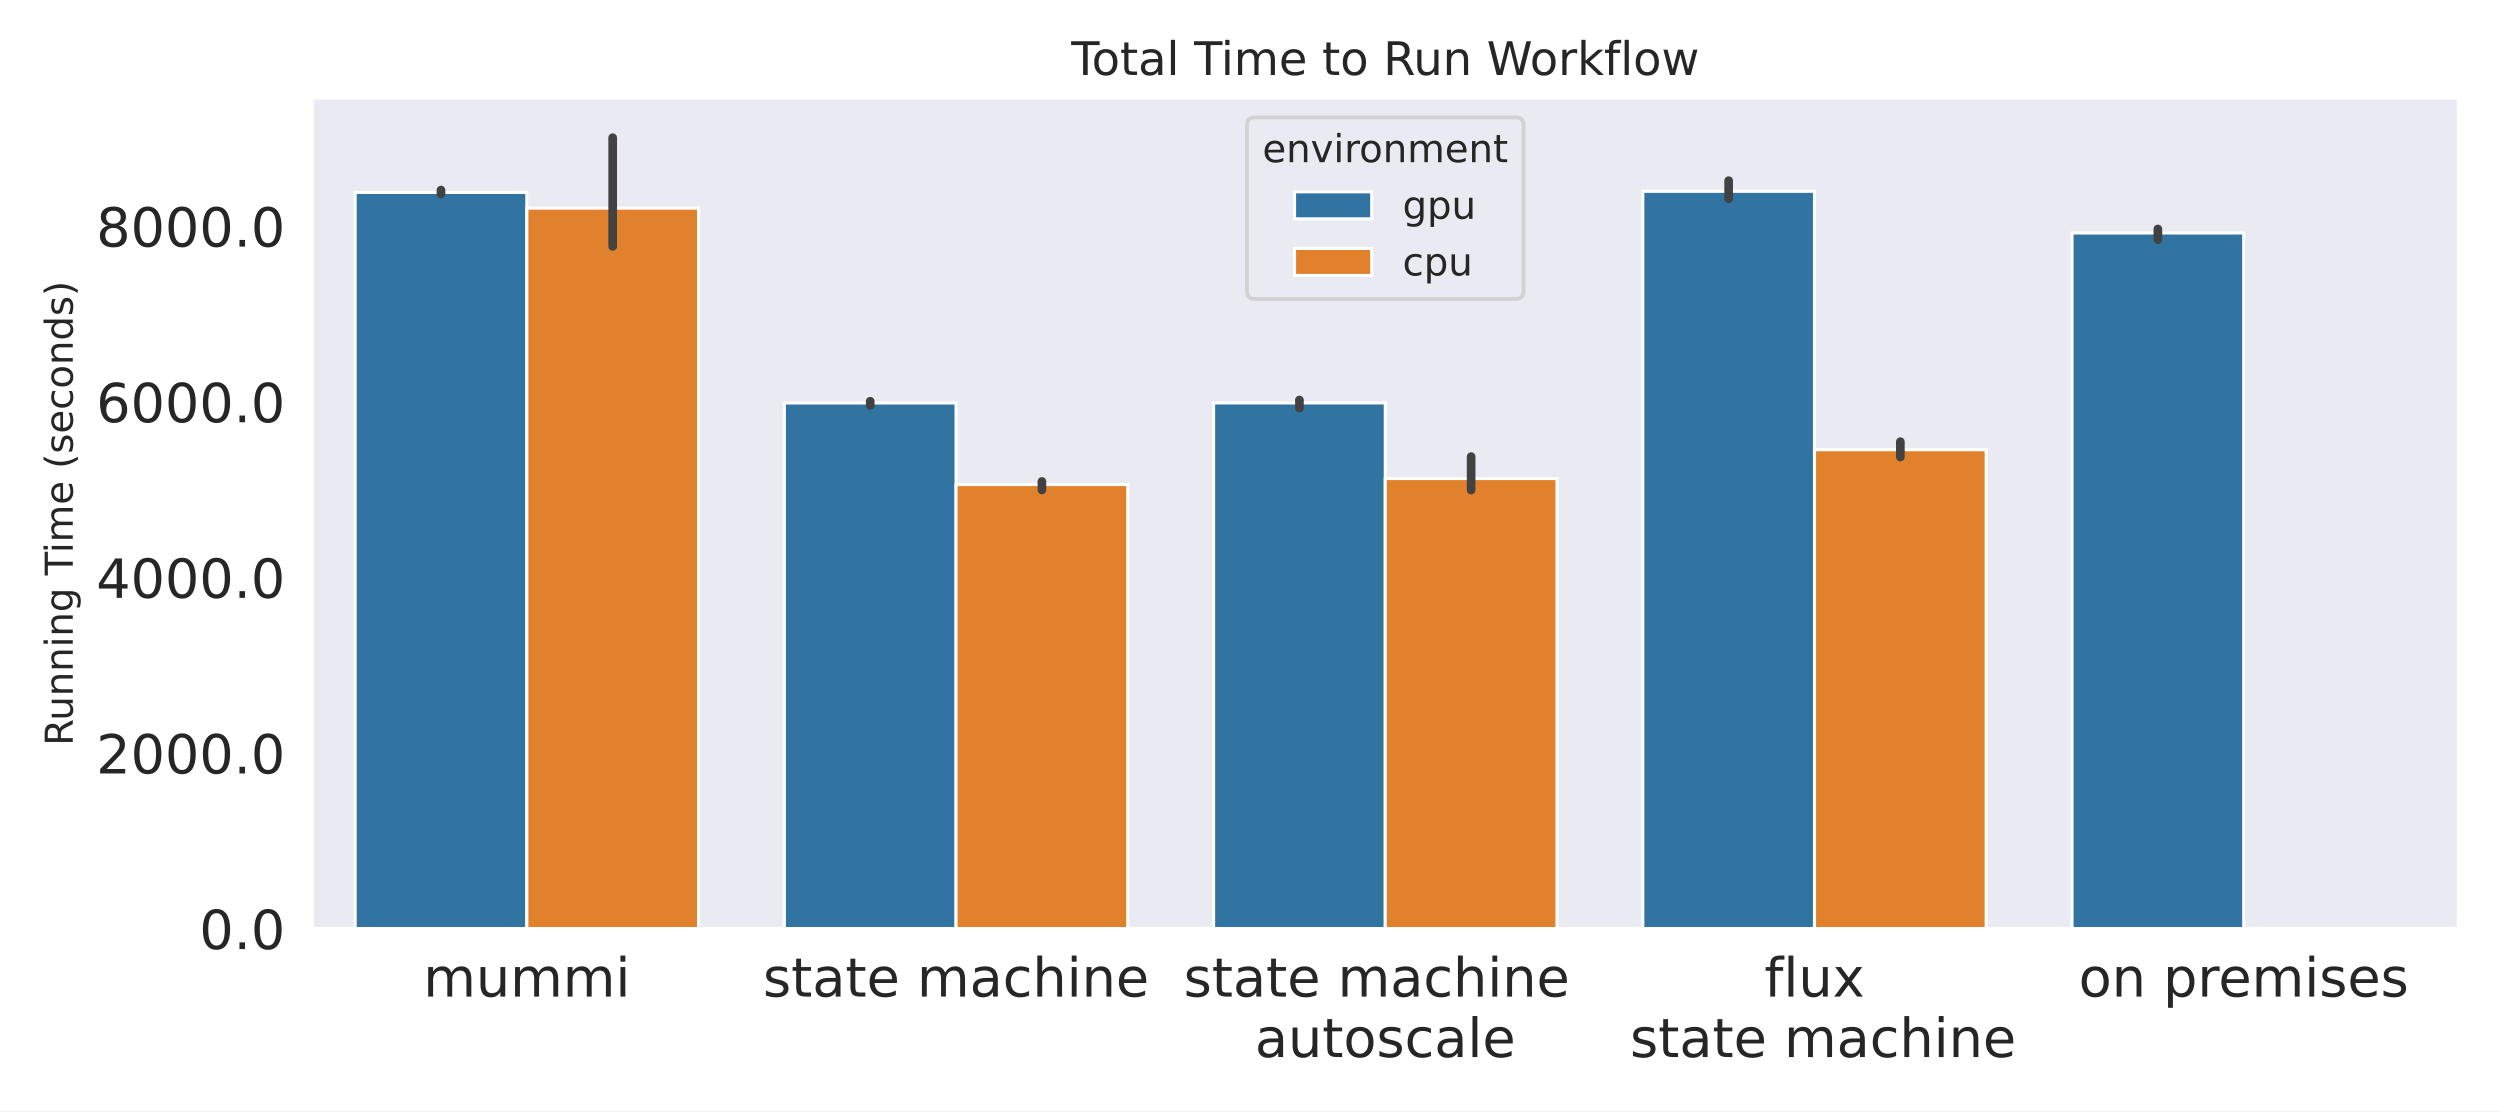
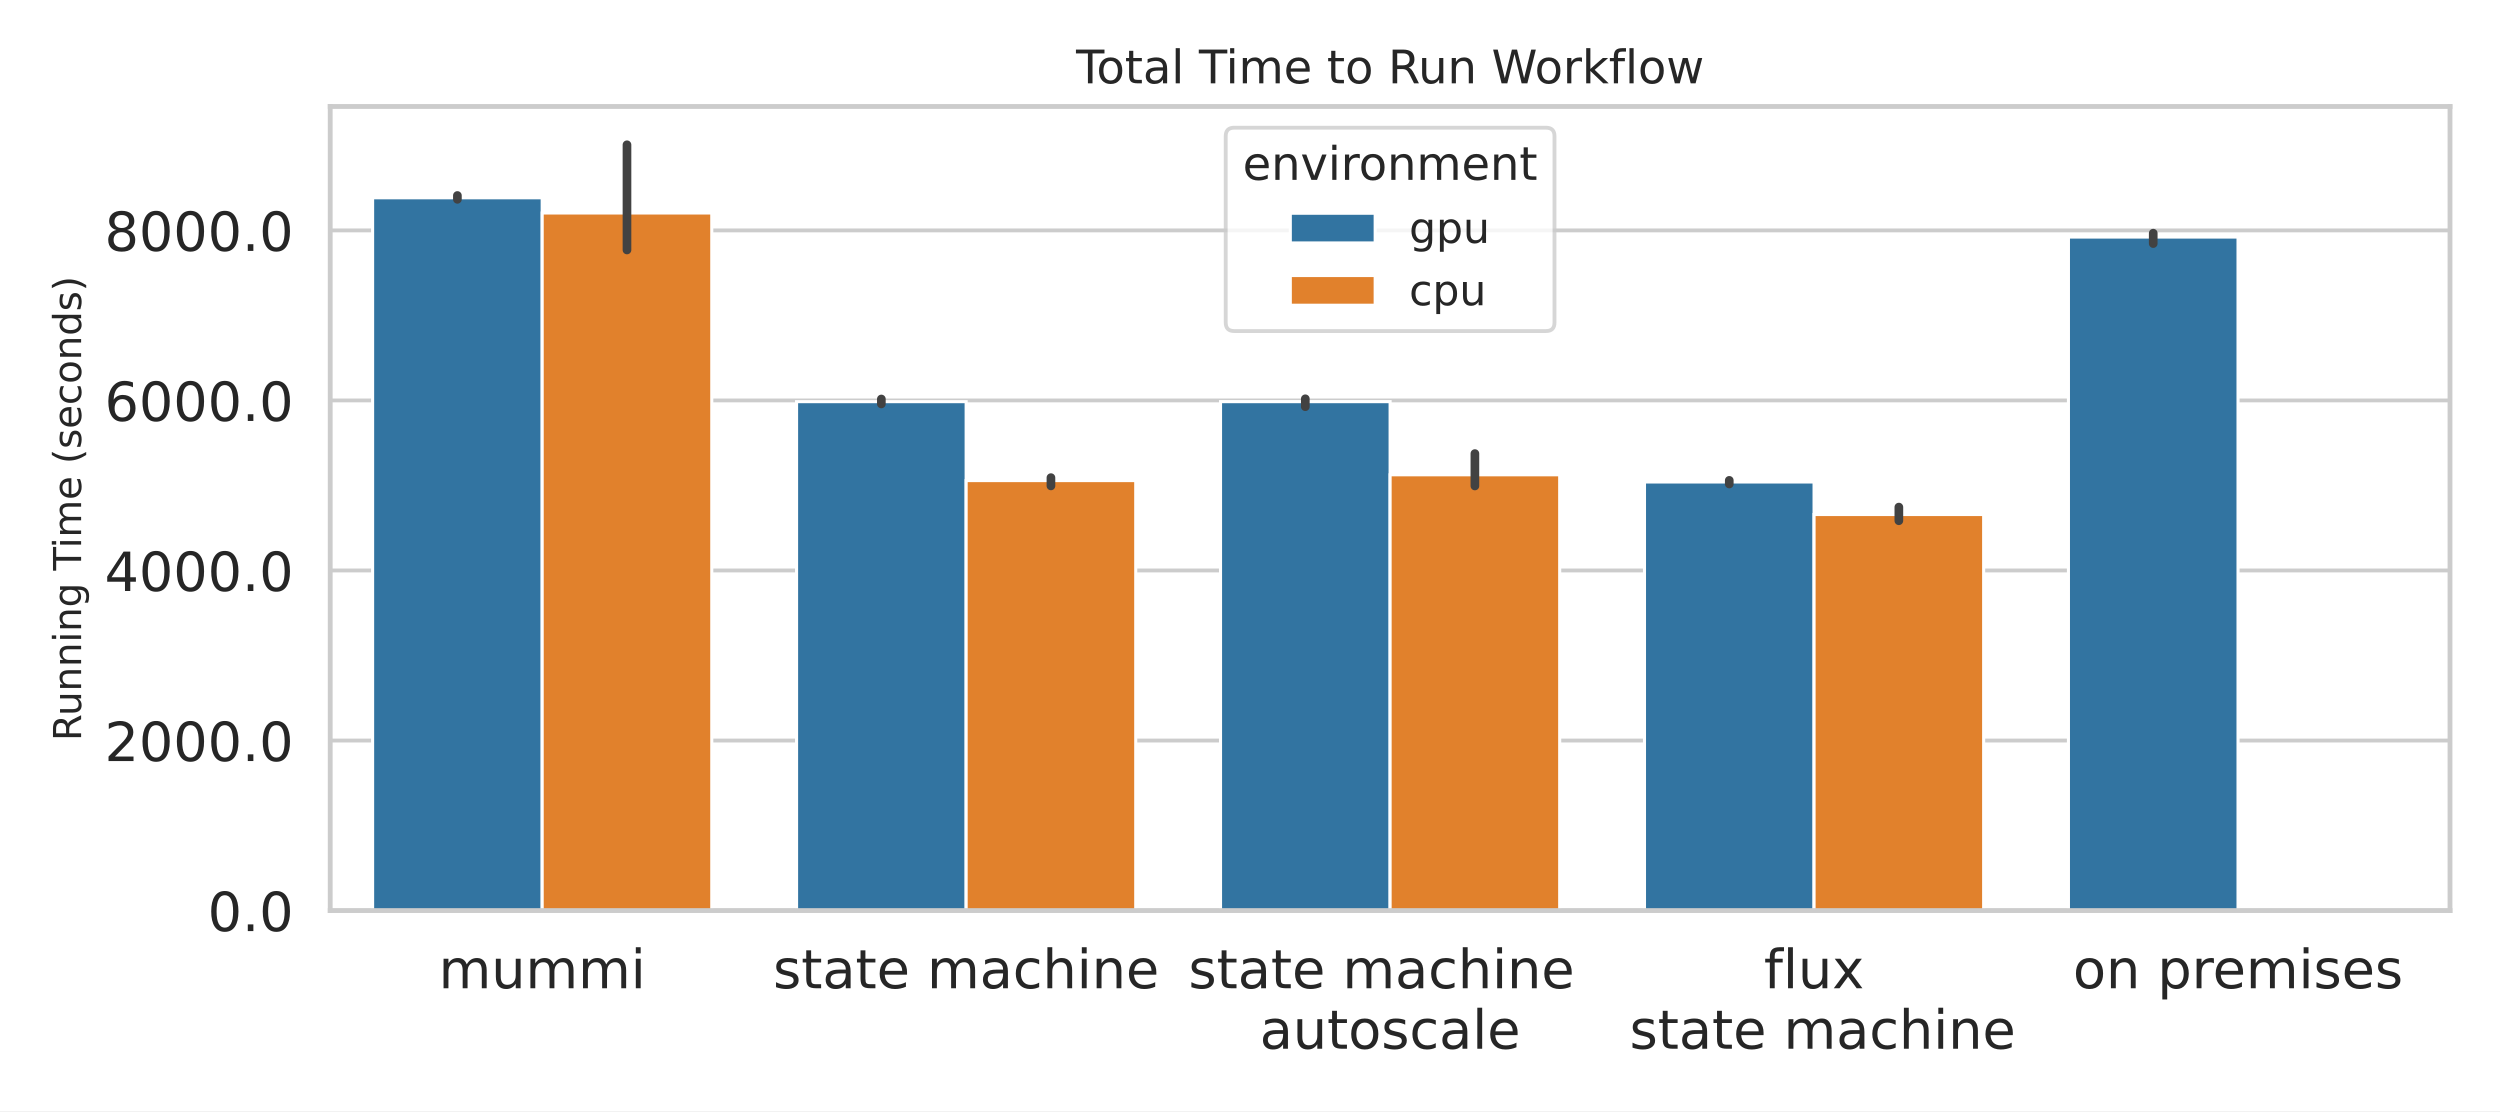
<svg xmlns="http://www.w3.org/2000/svg" xmlns:xlink="http://www.w3.org/1999/xlink" width="648pt" height="288pt" viewBox="0 0 648 288" version="1.1">
  <defs>
    <style type="text/css">*{stroke-linejoin: round; stroke-linecap: butt}</style>
  </defs>
  <g id="figure_1">
    <g id="patch_1">
      <path d="M 0 288  L 648 288  L 648 0  L 0 0  z " style="fill: #ffffff" />
    </g>
    <g id="axes_1">
      <g id="patch_2">
-         <path d="M 80.93 240.68  L 637.2 240.68  L 637.2 25.44  L 80.93 25.44  z " style="fill: #eaeaf2" />
+         <path d="M 85.59 236.02  L 635.04 236.02  L 635.04 27.6  L 85.59 27.6  z " style="fill: #ffffff" />
      </g>
      <g id="matplotlib.axis_1">
        <g id="xtick_1">
          <g id="text_1">
-             <g style="fill: #262626" transform="translate(109.7207 258.3178) scale(0.14 -0.14)">
+             <g style="fill: #262626" transform="translate(113.6988 256.1578) scale(0.14 -0.14)">
              <defs>
                <path id="DejaVuSans-6d" d="M 3328 2828  Q 3544 3216 3844 3400  Q 4144 3584 4550 3584  Q 5097 3584 5394 3201  Q 5691 2819 5691 2113  L 5691 0  L 5113 0  L 5113 2094  Q 5113 2597 4934 2840  Q 4756 3084 4391 3084  Q 3944 3084 3684 2787  Q 3425 2491 3425 1978  L 3425 0  L 2847 0  L 2847 2094  Q 2847 2600 2669 2842  Q 2491 3084 2119 3084  Q 1678 3084 1418 2786  Q 1159 2488 1159 1978  L 1159 0  L 581 0  L 581 3500  L 1159 3500  L 1159 2956  Q 1356 3278 1631 3431  Q 1906 3584 2284 3584  Q 2666 3584 2933 3390  Q 3200 3197 3328 2828  z " transform="scale(0.015625)" />
                <path id="DejaVuSans-75" d="M 544 1381  L 544 3500  L 1119 3500  L 1119 1403  Q 1119 906 1312 657  Q 1506 409 1894 409  Q 2359 409 2629 706  Q 2900 1003 2900 1516  L 2900 3500  L 3475 3500  L 3475 0  L 2900 0  L 2900 538  Q 2691 219 2414 64  Q 2138 -91 1772 -91  Q 1169 -91 856 284  Q 544 659 544 1381  z M 1991 3584  L 1991 3584  z " transform="scale(0.015625)" />
                <path id="DejaVuSans-69" d="M 603 3500  L 1178 3500  L 1178 0  L 603 0  L 603 3500  z M 603 4863  L 1178 4863  L 1178 4134  L 603 4134  L 603 4863  z " transform="scale(0.015625)" />
              </defs>
              <use xlink:href="#DejaVuSans-6d" />
              <use xlink:href="#DejaVuSans-75" x="97.412" />
              <use xlink:href="#DejaVuSans-6d" x="160.791" />
              <use xlink:href="#DejaVuSans-6d" x="258.203" />
              <use xlink:href="#DejaVuSans-69" x="355.615" />
            </g>
          </g>
        </g>
        <g id="xtick_2">
          <g id="text_2">
-             <g style="fill: #262626" transform="translate(197.773 258.3178) scale(0.14 -0.14)">
+             <g style="fill: #262626" transform="translate(200.387 256.1578) scale(0.14 -0.14)">
              <defs>
                <path id="DejaVuSans-73" d="M 2834 3397  L 2834 2853  Q 2591 2978 2328 3040  Q 2066 3103 1784 3103  Q 1356 3103 1142 2972  Q 928 2841 928 2578  Q 928 2378 1081 2264  Q 1234 2150 1697 2047  L 1894 2003  Q 2506 1872 2764 1633  Q 3022 1394 3022 966  Q 3022 478 2636 193  Q 2250 -91 1575 -91  Q 1294 -91 989 -36  Q 684 19 347 128  L 347 722  Q 666 556 975 473  Q 1284 391 1588 391  Q 1994 391 2212 530  Q 2431 669 2431 922  Q 2431 1156 2273 1281  Q 2116 1406 1581 1522  L 1381 1569  Q 847 1681 609 1914  Q 372 2147 372 2553  Q 372 3047 722 3315  Q 1072 3584 1716 3584  Q 2034 3584 2315 3537  Q 2597 3491 2834 3397  z " transform="scale(0.015625)" />
                <path id="DejaVuSans-74" d="M 1172 4494  L 1172 3500  L 2356 3500  L 2356 3053  L 1172 3053  L 1172 1153  Q 1172 725 1289 603  Q 1406 481 1766 481  L 2356 481  L 2356 0  L 1766 0  Q 1100 0 847 248  Q 594 497 594 1153  L 594 3053  L 172 3053  L 172 3500  L 594 3500  L 594 4494  L 1172 4494  z " transform="scale(0.015625)" />
                <path id="DejaVuSans-61" d="M 2194 1759  Q 1497 1759 1228 1600  Q 959 1441 959 1056  Q 959 750 1161 570  Q 1363 391 1709 391  Q 2188 391 2477 730  Q 2766 1069 2766 1631  L 2766 1759  L 2194 1759  z M 3341 1997  L 3341 0  L 2766 0  L 2766 531  Q 2569 213 2275 61  Q 1981 -91 1556 -91  Q 1019 -91 701 211  Q 384 513 384 1019  Q 384 1609 779 1909  Q 1175 2209 1959 2209  L 2766 2209  L 2766 2266  Q 2766 2663 2505 2880  Q 2244 3097 1772 3097  Q 1472 3097 1187 3025  Q 903 2953 641 2809  L 641 3341  Q 956 3463 1253 3523  Q 1550 3584 1831 3584  Q 2591 3584 2966 3190  Q 3341 2797 3341 1997  z " transform="scale(0.015625)" />
                <path id="DejaVuSans-65" d="M 3597 1894  L 3597 1613  L 953 1613  Q 991 1019 1311 708  Q 1631 397 2203 397  Q 2534 397 2845 478  Q 3156 559 3463 722  L 3463 178  Q 3153 47 2828 -22  Q 2503 -91 2169 -91  Q 1331 -91 842 396  Q 353 884 353 1716  Q 353 2575 817 3079  Q 1281 3584 2069 3584  Q 2775 3584 3186 3129  Q 3597 2675 3597 1894  z M 3022 2063  Q 3016 2534 2758 2815  Q 2500 3097 2075 3097  Q 1594 3097 1305 2825  Q 1016 2553 972 2059  L 3022 2063  z " transform="scale(0.015625)" />
                <path id="DejaVuSans-20" transform="scale(0.015625)" />
                <path id="DejaVuSans-63" d="M 3122 3366  L 3122 2828  Q 2878 2963 2633 3030  Q 2388 3097 2138 3097  Q 1578 3097 1268 2742  Q 959 2388 959 1747  Q 959 1106 1268 751  Q 1578 397 2138 397  Q 2388 397 2633 464  Q 2878 531 3122 666  L 3122 134  Q 2881 22 2623 -34  Q 2366 -91 2075 -91  Q 1284 -91 818 406  Q 353 903 353 1747  Q 353 2603 823 3093  Q 1294 3584 2113 3584  Q 2378 3584 2631 3529  Q 2884 3475 3122 3366  z " transform="scale(0.015625)" />
                <path id="DejaVuSans-68" d="M 3513 2113  L 3513 0  L 2938 0  L 2938 2094  Q 2938 2591 2744 2837  Q 2550 3084 2163 3084  Q 1697 3084 1428 2787  Q 1159 2491 1159 1978  L 1159 0  L 581 0  L 581 4863  L 1159 4863  L 1159 2956  Q 1366 3272 1645 3428  Q 1925 3584 2291 3584  Q 2894 3584 3203 3211  Q 3513 2838 3513 2113  z " transform="scale(0.015625)" />
                <path id="DejaVuSans-6e" d="M 3513 2113  L 3513 0  L 2938 0  L 2938 2094  Q 2938 2591 2744 2837  Q 2550 3084 2163 3084  Q 1697 3084 1428 2787  Q 1159 2491 1159 1978  L 1159 0  L 581 0  L 581 3500  L 1159 3500  L 1159 2956  Q 1366 3272 1645 3428  Q 1925 3584 2291 3584  Q 2894 3584 3203 3211  Q 3513 2838 3513 2113  z " transform="scale(0.015625)" />
              </defs>
              <use xlink:href="#DejaVuSans-73" />
              <use xlink:href="#DejaVuSans-74" x="52.1" />
              <use xlink:href="#DejaVuSans-61" x="91.309" />
              <use xlink:href="#DejaVuSans-74" x="152.588" />
              <use xlink:href="#DejaVuSans-65" x="191.797" />
              <use xlink:href="#DejaVuSans-20" x="253.32" />
              <use xlink:href="#DejaVuSans-6d" x="285.107" />
              <use xlink:href="#DejaVuSans-61" x="382.52" />
              <use xlink:href="#DejaVuSans-63" x="443.799" />
              <use xlink:href="#DejaVuSans-68" x="498.779" />
              <use xlink:href="#DejaVuSans-69" x="562.158" />
              <use xlink:href="#DejaVuSans-6e" x="589.941" />
              <use xlink:href="#DejaVuSans-65" x="653.32" />
            </g>
          </g>
        </g>
        <g id="xtick_3">
          <g id="text_3">
-             <g style="fill: #262626" transform="translate(306.8023 258.3178) scale(0.14 -0.14)">
+             <g style="fill: #262626" transform="translate(308.0523 256.1578) scale(0.14 -0.14)">
              <use xlink:href="#DejaVuSans-73" />
              <use xlink:href="#DejaVuSans-74" x="52.1" />
              <use xlink:href="#DejaVuSans-61" x="91.309" />
              <use xlink:href="#DejaVuSans-74" x="152.588" />
              <use xlink:href="#DejaVuSans-65" x="191.797" />
              <use xlink:href="#DejaVuSans-20" x="253.32" />
              <use xlink:href="#DejaVuSans-6d" x="285.107" />
              <use xlink:href="#DejaVuSans-61" x="382.52" />
              <use xlink:href="#DejaVuSans-63" x="443.799" />
              <use xlink:href="#DejaVuSans-68" x="498.779" />
              <use xlink:href="#DejaVuSans-69" x="562.158" />
              <use xlink:href="#DejaVuSans-6e" x="589.941" />
              <use xlink:href="#DejaVuSans-65" x="653.32" />
              <use xlink:href="#DejaVuSans-20" x="714.844" />
            </g>
-             <g style="fill: #262626" transform="translate(325.2747 273.9948) scale(0.14 -0.14)">
+             <g style="fill: #262626" transform="translate(326.5247 271.8347) scale(0.14 -0.14)">
              <defs>
                <path id="DejaVuSans-6f" d="M 1959 3097  Q 1497 3097 1228 2736  Q 959 2375 959 1747  Q 959 1119 1226 758  Q 1494 397 1959 397  Q 2419 397 2687 759  Q 2956 1122 2956 1747  Q 2956 2369 2687 2733  Q 2419 3097 1959 3097  z M 1959 3584  Q 2709 3584 3137 3096  Q 3566 2609 3566 1747  Q 3566 888 3137 398  Q 2709 -91 1959 -91  Q 1206 -91 779 398  Q 353 888 353 1747  Q 353 2609 779 3096  Q 1206 3584 1959 3584  z " transform="scale(0.015625)" />
                <path id="DejaVuSans-6c" d="M 603 4863  L 1178 4863  L 1178 0  L 603 0  L 603 4863  z " transform="scale(0.015625)" />
              </defs>
              <use xlink:href="#DejaVuSans-61" />
              <use xlink:href="#DejaVuSans-75" x="61.279" />
              <use xlink:href="#DejaVuSans-74" x="124.658" />
              <use xlink:href="#DejaVuSans-6f" x="163.867" />
              <use xlink:href="#DejaVuSans-73" x="225.049" />
              <use xlink:href="#DejaVuSans-63" x="277.148" />
              <use xlink:href="#DejaVuSans-61" x="332.129" />
              <use xlink:href="#DejaVuSans-6c" x="393.408" />
              <use xlink:href="#DejaVuSans-65" x="421.191" />
            </g>
          </g>
        </g>
        <g id="xtick_4">
          <g id="text_4">
-             <g style="fill: #262626" transform="translate(457.3307 258.3178) scale(0.14 -0.14)">
+             <g style="fill: #262626" transform="translate(457.2167 256.1578) scale(0.14 -0.14)">
              <defs>
                <path id="DejaVuSans-66" d="M 2375 4863  L 2375 4384  L 1825 4384  Q 1516 4384 1395 4259  Q 1275 4134 1275 3809  L 1275 3500  L 2222 3500  L 2222 3053  L 1275 3053  L 1275 0  L 697 0  L 697 3053  L 147 3053  L 147 3500  L 697 3500  L 697 3744  Q 697 4328 969 4595  Q 1241 4863 1831 4863  L 2375 4863  z " transform="scale(0.015625)" />
                <path id="DejaVuSans-78" d="M 3513 3500  L 2247 1797  L 3578 0  L 2900 0  L 1881 1375  L 863 0  L 184 0  L 1544 1831  L 300 3500  L 978 3500  L 1906 2253  L 2834 3500  L 3513 3500  z " transform="scale(0.015625)" />
              </defs>
              <use xlink:href="#DejaVuSans-66" />
              <use xlink:href="#DejaVuSans-6c" x="35.205" />
              <use xlink:href="#DejaVuSans-75" x="62.988" />
              <use xlink:href="#DejaVuSans-78" x="126.367" />
            </g>
-             <g style="fill: #262626" transform="translate(418.0563 273.9948) scale(0.14 -0.14)">
+             <g style="fill: #262626" transform="translate(417.9423 271.8347) scale(0.14 -0.14)">
              <use xlink:href="#DejaVuSans-20" />
              <use xlink:href="#DejaVuSans-73" x="31.787" />
              <use xlink:href="#DejaVuSans-74" x="83.887" />
              <use xlink:href="#DejaVuSans-61" x="123.096" />
              <use xlink:href="#DejaVuSans-74" x="184.375" />
              <use xlink:href="#DejaVuSans-65" x="223.584" />
              <use xlink:href="#DejaVuSans-20" x="285.107" />
              <use xlink:href="#DejaVuSans-6d" x="316.895" />
              <use xlink:href="#DejaVuSans-61" x="414.307" />
              <use xlink:href="#DejaVuSans-63" x="475.586" />
              <use xlink:href="#DejaVuSans-68" x="530.566" />
              <use xlink:href="#DejaVuSans-69" x="593.945" />
              <use xlink:href="#DejaVuSans-6e" x="621.729" />
              <use xlink:href="#DejaVuSans-65" x="685.107" />
            </g>
          </g>
        </g>
        <g id="xtick_5">
          <g id="text_5">
-             <g style="fill: #262626" transform="translate(538.7943 258.3178) scale(0.14 -0.14)">
+             <g style="fill: #262626" transform="translate(537.3162 256.1578) scale(0.14 -0.14)">
              <defs>
                <path id="DejaVuSans-70" d="M 1159 525  L 1159 -1331  L 581 -1331  L 581 3500  L 1159 3500  L 1159 2969  Q 1341 3281 1617 3432  Q 1894 3584 2278 3584  Q 2916 3584 3314 3078  Q 3713 2572 3713 1747  Q 3713 922 3314 415  Q 2916 -91 2278 -91  Q 1894 -91 1617 61  Q 1341 213 1159 525  z M 3116 1747  Q 3116 2381 2855 2742  Q 2594 3103 2138 3103  Q 1681 3103 1420 2742  Q 1159 2381 1159 1747  Q 1159 1113 1420 752  Q 1681 391 2138 391  Q 2594 391 2855 752  Q 3116 1113 3116 1747  z " transform="scale(0.015625)" />
                <path id="DejaVuSans-72" d="M 2631 2963  Q 2534 3019 2420 3045  Q 2306 3072 2169 3072  Q 1681 3072 1420 2755  Q 1159 2438 1159 1844  L 1159 0  L 581 0  L 581 3500  L 1159 3500  L 1159 2956  Q 1341 3275 1631 3429  Q 1922 3584 2338 3584  Q 2397 3584 2469 3576  Q 2541 3569 2628 3553  L 2631 2963  z " transform="scale(0.015625)" />
              </defs>
              <use xlink:href="#DejaVuSans-6f" />
              <use xlink:href="#DejaVuSans-6e" x="61.182" />
              <use xlink:href="#DejaVuSans-20" x="124.561" />
              <use xlink:href="#DejaVuSans-70" x="156.348" />
              <use xlink:href="#DejaVuSans-72" x="219.824" />
              <use xlink:href="#DejaVuSans-65" x="258.688" />
              <use xlink:href="#DejaVuSans-6d" x="320.211" />
              <use xlink:href="#DejaVuSans-69" x="417.623" />
              <use xlink:href="#DejaVuSans-73" x="445.406" />
              <use xlink:href="#DejaVuSans-65" x="497.506" />
              <use xlink:href="#DejaVuSans-73" x="559.029" />
            </g>
          </g>
        </g>
      </g>
      <g id="matplotlib.axis_2">
        <g id="ytick_1">
+           <g id="line2d_1">
+             <path d="M 85.59 236.02  L 635.04 236.02  " clip-path="url(#p3fe770535c)" style="fill: none; stroke: #cccccc; stroke-linecap: round" />
+           </g>
          <g id="text_6">
-             <g style="fill: #262626" transform="translate(51.66562 245.9989) scale(0.14 -0.14)">
+             <g style="fill: #262626" transform="translate(53.82563 241.3389) scale(0.14 -0.14)">
              <defs>
                <path id="DejaVuSans-30" d="M 2034 4250  Q 1547 4250 1301 3770  Q 1056 3291 1056 2328  Q 1056 1369 1301 889  Q 1547 409 2034 409  Q 2525 409 2770 889  Q 3016 1369 3016 2328  Q 3016 3291 2770 3770  Q 2525 4250 2034 4250  z M 2034 4750  Q 2819 4750 3233 4129  Q 3647 3509 3647 2328  Q 3647 1150 3233 529  Q 2819 -91 2034 -91  Q 1250 -91 836 529  Q 422 1150 422 2328  Q 422 3509 836 4129  Q 1250 4750 2034 4750  z " transform="scale(0.015625)" />
                <path id="DejaVuSans-2e" d="M 684 794  L 1344 794  L 1344 0  L 684 0  L 684 794  z " transform="scale(0.015625)" />
              </defs>
              <use xlink:href="#DejaVuSans-30" />
              <use xlink:href="#DejaVuSans-2e" x="63.623" />
              <use xlink:href="#DejaVuSans-30" x="95.41" />
            </g>
          </g>
        </g>
        <g id="ytick_2">
+           <g id="line2d_2">
+             <path d="M 85.59 191.944  L 635.04 191.944  " clip-path="url(#p3fe770535c)" style="fill: none; stroke: #cccccc; stroke-linecap: round" />
+           </g>
          <g id="text_7">
-             <g style="fill: #262626" transform="translate(24.94312 200.4803) scale(0.14 -0.14)">
+             <g style="fill: #262626" transform="translate(27.10312 197.2626) scale(0.14 -0.14)">
              <defs>
                <path id="DejaVuSans-32" d="M 1228 531  L 3431 531  L 3431 0  L 469 0  L 469 531  Q 828 903 1448 1529  Q 2069 2156 2228 2338  Q 2531 2678 2651 2914  Q 2772 3150 2772 3378  Q 2772 3750 2511 3984  Q 2250 4219 1831 4219  Q 1534 4219 1204 4116  Q 875 4013 500 3803  L 500 4441  Q 881 4594 1212 4672  Q 1544 4750 1819 4750  Q 2544 4750 2975 4387  Q 3406 4025 3406 3419  Q 3406 3131 3298 2873  Q 3191 2616 2906 2266  Q 2828 2175 2409 1742  Q 1991 1309 1228 531  z " transform="scale(0.015625)" />
              </defs>
              <use xlink:href="#DejaVuSans-32" />
              <use xlink:href="#DejaVuSans-30" x="63.623" />
              <use xlink:href="#DejaVuSans-30" x="127.246" />
              <use xlink:href="#DejaVuSans-30" x="190.869" />
              <use xlink:href="#DejaVuSans-2e" x="254.492" />
              <use xlink:href="#DejaVuSans-30" x="286.279" />
            </g>
          </g>
        </g>
        <g id="ytick_3">
+           <g id="line2d_3">
+             <path d="M 85.59 147.867  L 635.04 147.867  " clip-path="url(#p3fe770535c)" style="fill: none; stroke: #cccccc; stroke-linecap: round" />
+           </g>
          <g id="text_8">
-             <g style="fill: #262626" transform="translate(24.94312 154.9617) scale(0.14 -0.14)">
+             <g style="fill: #262626" transform="translate(27.10312 153.1862) scale(0.14 -0.14)">
              <defs>
                <path id="DejaVuSans-34" d="M 2419 4116  L 825 1625  L 2419 1625  L 2419 4116  z M 2253 4666  L 3047 4666  L 3047 1625  L 3713 1625  L 3713 1100  L 3047 1100  L 3047 0  L 2419 0  L 2419 1100  L 313 1100  L 313 1709  L 2253 4666  z " transform="scale(0.015625)" />
              </defs>
              <use xlink:href="#DejaVuSans-34" />
              <use xlink:href="#DejaVuSans-30" x="63.623" />
              <use xlink:href="#DejaVuSans-30" x="127.246" />
              <use xlink:href="#DejaVuSans-30" x="190.869" />
              <use xlink:href="#DejaVuSans-2e" x="254.492" />
              <use xlink:href="#DejaVuSans-30" x="286.279" />
            </g>
          </g>
        </g>
        <g id="ytick_4">
+           <g id="line2d_4">
+             <path d="M 85.59 103.791  L 635.04 103.791  " clip-path="url(#p3fe770535c)" style="fill: none; stroke: #cccccc; stroke-linecap: round" />
+           </g>
          <g id="text_9">
-             <g style="fill: #262626" transform="translate(24.94312 109.443) scale(0.14 -0.14)">
+             <g style="fill: #262626" transform="translate(27.10312 109.1099) scale(0.14 -0.14)">
              <defs>
                <path id="DejaVuSans-36" d="M 2113 2584  Q 1688 2584 1439 2293  Q 1191 2003 1191 1497  Q 1191 994 1439 701  Q 1688 409 2113 409  Q 2538 409 2786 701  Q 3034 994 3034 1497  Q 3034 2003 2786 2293  Q 2538 2584 2113 2584  z M 3366 4563  L 3366 3988  Q 3128 4100 2886 4159  Q 2644 4219 2406 4219  Q 1781 4219 1451 3797  Q 1122 3375 1075 2522  Q 1259 2794 1537 2939  Q 1816 3084 2150 3084  Q 2853 3084 3261 2657  Q 3669 2231 3669 1497  Q 3669 778 3244 343  Q 2819 -91 2113 -91  Q 1303 -91 875 529  Q 447 1150 447 2328  Q 447 3434 972 4092  Q 1497 4750 2381 4750  Q 2619 4750 2861 4703  Q 3103 4656 3366 4563  z " transform="scale(0.015625)" />
              </defs>
              <use xlink:href="#DejaVuSans-36" />
              <use xlink:href="#DejaVuSans-30" x="63.623" />
              <use xlink:href="#DejaVuSans-30" x="127.246" />
              <use xlink:href="#DejaVuSans-30" x="190.869" />
              <use xlink:href="#DejaVuSans-2e" x="254.492" />
              <use xlink:href="#DejaVuSans-30" x="286.279" />
            </g>
          </g>
        </g>
        <g id="ytick_5">
+           <g id="line2d_5">
+             <path d="M 85.59 59.715  L 635.04 59.715  " clip-path="url(#p3fe770535c)" style="fill: none; stroke: #cccccc; stroke-linecap: round" />
+           </g>
          <g id="text_10">
-             <g style="fill: #262626" transform="translate(24.94312 63.92442) scale(0.14 -0.14)">
+             <g style="fill: #262626" transform="translate(27.10312 65.03355) scale(0.14 -0.14)">
              <defs>
                <path id="DejaVuSans-38" d="M 2034 2216  Q 1584 2216 1326 1975  Q 1069 1734 1069 1313  Q 1069 891 1326 650  Q 1584 409 2034 409  Q 2484 409 2743 651  Q 3003 894 3003 1313  Q 3003 1734 2745 1975  Q 2488 2216 2034 2216  z M 1403 2484  Q 997 2584 770 2862  Q 544 3141 544 3541  Q 544 4100 942 4425  Q 1341 4750 2034 4750  Q 2731 4750 3128 4425  Q 3525 4100 3525 3541  Q 3525 3141 3298 2862  Q 3072 2584 2669 2484  Q 3125 2378 3379 2068  Q 3634 1759 3634 1313  Q 3634 634 3220 271  Q 2806 -91 2034 -91  Q 1263 -91 848 271  Q 434 634 434 1313  Q 434 1759 690 2068  Q 947 2378 1403 2484  z M 1172 3481  Q 1172 3119 1398 2916  Q 1625 2713 2034 2713  Q 2441 2713 2670 2916  Q 2900 3119 2900 3481  Q 2900 3844 2670 4047  Q 2441 4250 2034 4250  Q 1625 4250 1398 4047  Q 1172 3844 1172 3481  z " transform="scale(0.015625)" />
              </defs>
              <use xlink:href="#DejaVuSans-38" />
              <use xlink:href="#DejaVuSans-30" x="63.623" />
              <use xlink:href="#DejaVuSans-30" x="127.246" />
              <use xlink:href="#DejaVuSans-30" x="190.869" />
              <use xlink:href="#DejaVuSans-2e" x="254.492" />
              <use xlink:href="#DejaVuSans-30" x="286.279" />
            </g>
          </g>
        </g>
        <g id="text_11">
-           <g style="fill: #262626" transform="translate(18.86344 193.2983) rotate(-90) scale(0.1 -0.1)">
+           <g style="fill: #262626" transform="translate(21.02344 192.0483) rotate(-90) scale(0.1 -0.1)">
            <defs>
              <path id="DejaVuSans-52" d="M 2841 2188  Q 3044 2119 3236 1894  Q 3428 1669 3622 1275  L 4263 0  L 3584 0  L 2988 1197  Q 2756 1666 2539 1819  Q 2322 1972 1947 1972  L 1259 1972  L 1259 0  L 628 0  L 628 4666  L 2053 4666  Q 2853 4666 3247 4331  Q 3641 3997 3641 3322  Q 3641 2881 3436 2590  Q 3231 2300 2841 2188  z M 1259 4147  L 1259 2491  L 2053 2491  Q 2509 2491 2742 2702  Q 2975 2913 2975 3322  Q 2975 3731 2742 3939  Q 2509 4147 2053 4147  L 1259 4147  z " transform="scale(0.015625)" />
              <path id="DejaVuSans-67" d="M 2906 1791  Q 2906 2416 2648 2759  Q 2391 3103 1925 3103  Q 1463 3103 1205 2759  Q 947 2416 947 1791  Q 947 1169 1205 825  Q 1463 481 1925 481  Q 2391 481 2648 825  Q 2906 1169 2906 1791  z M 3481 434  Q 3481 -459 3084 -895  Q 2688 -1331 1869 -1331  Q 1566 -1331 1297 -1286  Q 1028 -1241 775 -1147  L 775 -588  Q 1028 -725 1275 -790  Q 1522 -856 1778 -856  Q 2344 -856 2625 -561  Q 2906 -266 2906 331  L 2906 616  Q 2728 306 2450 153  Q 2172 0 1784 0  Q 1141 0 747 490  Q 353 981 353 1791  Q 353 2603 747 3093  Q 1141 3584 1784 3584  Q 2172 3584 2450 3431  Q 2728 3278 2906 2969  L 2906 3500  L 3481 3500  L 3481 434  z " transform="scale(0.015625)" />
              <path id="DejaVuSans-54" d="M -19 4666  L 3928 4666  L 3928 4134  L 2272 4134  L 2272 0  L 1638 0  L 1638 4134  L -19 4134  L -19 4666  z " transform="scale(0.015625)" />
              <path id="DejaVuSans-28" d="M 1984 4856  Q 1566 4138 1362 3434  Q 1159 2731 1159 2009  Q 1159 1288 1364 580  Q 1569 -128 1984 -844  L 1484 -844  Q 1016 -109 783 600  Q 550 1309 550 2009  Q 550 2706 781 3412  Q 1013 4119 1484 4856  L 1984 4856  z " transform="scale(0.015625)" />
              <path id="DejaVuSans-64" d="M 2906 2969  L 2906 4863  L 3481 4863  L 3481 0  L 2906 0  L 2906 525  Q 2725 213 2448 61  Q 2172 -91 1784 -91  Q 1150 -91 751 415  Q 353 922 353 1747  Q 353 2572 751 3078  Q 1150 3584 1784 3584  Q 2172 3584 2448 3432  Q 2725 3281 2906 2969  z M 947 1747  Q 947 1113 1208 752  Q 1469 391 1925 391  Q 2381 391 2643 752  Q 2906 1113 2906 1747  Q 2906 2381 2643 2742  Q 2381 3103 1925 3103  Q 1469 3103 1208 2742  Q 947 2381 947 1747  z " transform="scale(0.015625)" />
              <path id="DejaVuSans-29" d="M 513 4856  L 1013 4856  Q 1481 4119 1714 3412  Q 1947 2706 1947 2009  Q 1947 1309 1714 600  Q 1481 -109 1013 -844  L 513 -844  Q 928 -128 1133 580  Q 1338 1288 1338 2009  Q 1338 2731 1133 3434  Q 928 4138 513 4856  z " transform="scale(0.015625)" />
            </defs>
            <use xlink:href="#DejaVuSans-52" />
            <use xlink:href="#DejaVuSans-75" x="64.982" />
            <use xlink:href="#DejaVuSans-6e" x="128.361" />
            <use xlink:href="#DejaVuSans-6e" x="191.74" />
            <use xlink:href="#DejaVuSans-69" x="255.119" />
            <use xlink:href="#DejaVuSans-6e" x="282.902" />
            <use xlink:href="#DejaVuSans-67" x="346.281" />
            <use xlink:href="#DejaVuSans-20" x="409.758" />
            <use xlink:href="#DejaVuSans-54" x="441.545" />
            <use xlink:href="#DejaVuSans-69" x="499.504" />
            <use xlink:href="#DejaVuSans-6d" x="527.287" />
            <use xlink:href="#DejaVuSans-65" x="624.699" />
            <use xlink:href="#DejaVuSans-20" x="686.223" />
            <use xlink:href="#DejaVuSans-28" x="718.01" />
            <use xlink:href="#DejaVuSans-73" x="757.023" />
            <use xlink:href="#DejaVuSans-65" x="809.123" />
            <use xlink:href="#DejaVuSans-63" x="870.646" />
            <use xlink:href="#DejaVuSans-6f" x="925.627" />
            <use xlink:href="#DejaVuSans-6e" x="986.809" />
            <use xlink:href="#DejaVuSans-64" x="1050.188" />
            <use xlink:href="#DejaVuSans-73" x="1113.664" />
            <use xlink:href="#DejaVuSans-29" x="1165.764" />
          </g>
        </g>
      </g>
      <g id="patch_3">
-         <path d="M 92.055 240.68  L 136.557 240.68  L 136.557 49.884  L 92.055 49.884  z " clip-path="url(#pdfa6d23873)" style="fill: #3274a1; stroke: #ffffff; stroke-width: 0.8; stroke-linejoin: miter" />
+         <path d="M 96.579 236.02  L 140.535 236.02  L 140.535 51.27  L 96.579 51.27  z " clip-path="url(#p3fe770535c)" style="fill: #3274a1; stroke: #ffffff; stroke-width: 0.8; stroke-linejoin: miter" />
      </g>
      <g id="patch_4">
-         <path d="M 203.309 240.68  L 247.811 240.68  L 247.811 104.454  L 203.309 104.454  z " clip-path="url(#pdfa6d23873)" style="fill: #3274a1; stroke: #ffffff; stroke-width: 0.8; stroke-linejoin: miter" />
+         <path d="M 206.469 236.02  L 250.425 236.02  L 250.425 104.11  L 206.469 104.11  z " clip-path="url(#p3fe770535c)" style="fill: #3274a1; stroke: #ffffff; stroke-width: 0.8; stroke-linejoin: miter" />
      </g>
      <g id="patch_5">
-         <path d="M 314.563 240.68  L 359.065 240.68  L 359.065 104.445  L 314.563 104.445  z " clip-path="url(#pdfa6d23873)" style="fill: #3274a1; stroke: #ffffff; stroke-width: 0.8; stroke-linejoin: miter" />
+         <path d="M 316.359 236.02  L 360.315 236.02  L 360.315 104.102  L 316.359 104.102  z " clip-path="url(#p3fe770535c)" style="fill: #3274a1; stroke: #ffffff; stroke-width: 0.8; stroke-linejoin: miter" />
      </g>
      <g id="patch_6">
-         <path d="M 425.817 240.68  L 470.319 240.68  L 470.319 49.586  L 425.817 49.586  z " clip-path="url(#pdfa6d23873)" style="fill: #3274a1; stroke: #ffffff; stroke-width: 0.8; stroke-linejoin: miter" />
+         <path d="M 426.249 236.02  L 470.205 236.02  L 470.205 124.935  L 426.249 124.935  z " clip-path="url(#p3fe770535c)" style="fill: #3274a1; stroke: #ffffff; stroke-width: 0.8; stroke-linejoin: miter" />
      </g>
      <g id="patch_7">
-         <path d="M 537.071 240.68  L 581.573 240.68  L 581.573 60.399  L 537.071 60.399  z " clip-path="url(#pdfa6d23873)" style="fill: #3274a1; stroke: #ffffff; stroke-width: 0.8; stroke-linejoin: miter" />
+         <path d="M 536.139 236.02  L 580.095 236.02  L 580.095 61.452  L 536.139 61.452  z " clip-path="url(#p3fe770535c)" style="fill: #3274a1; stroke: #ffffff; stroke-width: 0.8; stroke-linejoin: miter" />
      </g>
      <g id="patch_8">
-         <path d="M 136.557 240.68  L 181.059 240.68  L 181.059 53.952  L 136.557 53.952  z " clip-path="url(#pdfa6d23873)" style="fill: #e1812c; stroke: #ffffff; stroke-width: 0.8; stroke-linejoin: miter" />
+         <path d="M 140.535 236.02  L 184.491 236.02  L 184.491 55.208  L 140.535 55.208  z " clip-path="url(#p3fe770535c)" style="fill: #e1812c; stroke: #ffffff; stroke-width: 0.8; stroke-linejoin: miter" />
      </g>
      <g id="patch_9">
-         <path d="M 247.811 240.68  L 292.313 240.68  L 292.313 125.585  L 247.811 125.585  z " clip-path="url(#pdfa6d23873)" style="fill: #e1812c; stroke: #ffffff; stroke-width: 0.8; stroke-linejoin: miter" />
+         <path d="M 250.425 236.02  L 294.381 236.02  L 294.381 124.572  L 250.425 124.572  z " clip-path="url(#p3fe770535c)" style="fill: #e1812c; stroke: #ffffff; stroke-width: 0.8; stroke-linejoin: miter" />
      </g>
      <g id="patch_10">
-         <path d="M 359.065 240.68  L 403.567 240.68  L 403.567 124.035  L 359.065 124.035  z " clip-path="url(#pdfa6d23873)" style="fill: #e1812c; stroke: #ffffff; stroke-width: 0.8; stroke-linejoin: miter" />
+         <path d="M 360.315 236.02  L 404.271 236.02  L 404.271 123.071  L 360.315 123.071  z " clip-path="url(#p3fe770535c)" style="fill: #e1812c; stroke: #ffffff; stroke-width: 0.8; stroke-linejoin: miter" />
      </g>
      <g id="patch_11">
-         <path d="M 470.319 240.68  L 514.821 240.68  L 514.821 116.564  L 470.319 116.564  z " clip-path="url(#pdfa6d23873)" style="fill: #e1812c; stroke: #ffffff; stroke-width: 0.8; stroke-linejoin: miter" />
+         <path d="M 470.205 236.02  L 514.161 236.02  L 514.161 133.363  L 470.205 133.363  z " clip-path="url(#p3fe770535c)" style="fill: #e1812c; stroke: #ffffff; stroke-width: 0.8; stroke-linejoin: miter" />
      </g>
      <g id="patch_12">
-         <path d="M 136.557 240.68  L 136.557 240.68  L 136.557 240.68  L 136.557 240.68  z " clip-path="url(#pdfa6d23873)" style="fill: #3274a1; stroke: #ffffff; stroke-width: 0.8; stroke-linejoin: miter" />
+         <path d="M 140.535 236.02  L 140.535 236.02  L 140.535 236.02  L 140.535 236.02  z " clip-path="url(#p3fe770535c)" style="fill: #3274a1; stroke: #ffffff; stroke-width: 0.8; stroke-linejoin: miter" />
      </g>
      <g id="patch_13">
-         <path d="M 136.557 240.68  L 136.557 240.68  L 136.557 240.68  L 136.557 240.68  z " clip-path="url(#pdfa6d23873)" style="fill: #e1812c; stroke: #ffffff; stroke-width: 0.8; stroke-linejoin: miter" />
-       </g>
-       <g id="line2d_1">
-         <path d="M 114.306 50.292  L 114.306 49.267  " clip-path="url(#pdfa6d23873)" style="fill: none; stroke: #424242; stroke-width: 2.25; stroke-linecap: round" />
-       </g>
-       <g id="line2d_2">
-         <path d="M 225.56 105.061  L 225.56 104.007  " clip-path="url(#pdfa6d23873)" style="fill: none; stroke: #424242; stroke-width: 2.25; stroke-linecap: round" />
-       </g>
-       <g id="line2d_3">
-         <path d="M 336.814 105.807  L 336.814 103.684  " clip-path="url(#pdfa6d23873)" style="fill: none; stroke: #424242; stroke-width: 2.25; stroke-linecap: round" />
-       </g>
-       <g id="line2d_4">
-         <path d="M 448.068 51.507  L 448.068 46.83  " clip-path="url(#pdfa6d23873)" style="fill: none; stroke: #424242; stroke-width: 2.25; stroke-linecap: round" />
-       </g>
-       <g id="line2d_5">
-         <path d="M 559.322 62.138  L 559.322 59.357  " clip-path="url(#pdfa6d23873)" style="fill: none; stroke: #424242; stroke-width: 2.25; stroke-linecap: round" />
+         <path d="M 140.535 236.02  L 140.535 236.02  L 140.535 236.02  L 140.535 236.02  z " clip-path="url(#p3fe770535c)" style="fill: #e1812c; stroke: #ffffff; stroke-width: 0.8; stroke-linejoin: miter" />
      </g>
      <g id="line2d_6">
-         <path d="M 158.808 63.849  L 158.808 35.69  " clip-path="url(#pdfa6d23873)" style="fill: none; stroke: #424242; stroke-width: 2.25; stroke-linecap: round" />
+         <path d="M 118.557 51.664  L 118.557 50.672  " clip-path="url(#p3fe770535c)" style="fill: none; stroke: #424242; stroke-width: 2.25; stroke-linecap: round" />
      </g>
      <g id="line2d_7">
-         <path d="M 270.062 127.004  L 270.062 124.79  " clip-path="url(#pdfa6d23873)" style="fill: none; stroke: #424242; stroke-width: 2.25; stroke-linecap: round" />
+         <path d="M 228.447 104.698  L 228.447 103.42  " clip-path="url(#p3fe770535c)" style="fill: none; stroke: #424242; stroke-width: 2.25; stroke-linecap: round" />
      </g>
      <g id="line2d_8">
-         <path d="M 381.316 127.021  L 381.316 118.352  " clip-path="url(#pdfa6d23873)" style="fill: none; stroke: #424242; stroke-width: 2.25; stroke-linecap: round" />
+         <path d="M 338.337 105.42  L 338.337 103.365  " clip-path="url(#p3fe770535c)" style="fill: none; stroke: #424242; stroke-width: 2.25; stroke-linecap: round" />
      </g>
      <g id="line2d_9">
-         <path d="M 492.57 118.452  L 492.57 114.483  " clip-path="url(#pdfa6d23873)" style="fill: none; stroke: #424242; stroke-width: 2.25; stroke-linecap: round" />
+         <path d="M 448.227 125.454  L 448.227 124.507  " clip-path="url(#p3fe770535c)" style="fill: none; stroke: #424242; stroke-width: 2.25; stroke-linecap: round" />
+       </g>
+       <g id="line2d_10">
+         <path d="M 558.117 63.136  L 558.117 60.442  " clip-path="url(#p3fe770535c)" style="fill: none; stroke: #424242; stroke-width: 2.25; stroke-linecap: round" />
+       </g>
+       <g id="line2d_11">
+         <path d="M 162.513 64.792  L 162.513 37.525  " clip-path="url(#p3fe770535c)" style="fill: none; stroke: #424242; stroke-width: 2.25; stroke-linecap: round" />
+       </g>
+       <g id="line2d_12">
+         <path d="M 272.403 125.946  L 272.403 123.802  " clip-path="url(#p3fe770535c)" style="fill: none; stroke: #424242; stroke-width: 2.25; stroke-linecap: round" />
+       </g>
+       <g id="line2d_13">
+         <path d="M 382.293 125.963  L 382.293 117.568  " clip-path="url(#p3fe770535c)" style="fill: none; stroke: #424242; stroke-width: 2.25; stroke-linecap: round" />
+       </g>
+       <g id="line2d_14">
+         <path d="M 492.183 134.978  L 492.183 131.437  " clip-path="url(#p3fe770535c)" style="fill: none; stroke: #424242; stroke-width: 2.25; stroke-linecap: round" />
      </g>
      <g id="patch_14">
-         <path d="M 80.93 240.68  L 80.93 25.44  " style="fill: none; stroke: #ffffff; stroke-width: 0.8; stroke-linejoin: miter; stroke-linecap: square" />
+         <path d="M 85.59 236.02  L 85.59 27.6  " style="fill: none; stroke: #cccccc; stroke-width: 1.25; stroke-linejoin: miter; stroke-linecap: square" />
      </g>
      <g id="patch_15">
-         <path d="M 637.2 240.68  L 637.2 25.44  " style="fill: none; stroke: #ffffff; stroke-width: 0.8; stroke-linejoin: miter; stroke-linecap: square" />
+         <path d="M 635.04 236.02  L 635.04 27.6  " style="fill: none; stroke: #cccccc; stroke-width: 1.25; stroke-linejoin: miter; stroke-linecap: square" />
      </g>
      <g id="patch_16">
-         <path d="M 80.93 240.68  L 637.2 240.68  " style="fill: none; stroke: #ffffff; stroke-width: 0.8; stroke-linejoin: miter; stroke-linecap: square" />
+         <path d="M 85.59 236.02  L 635.04 236.02  " style="fill: none; stroke: #cccccc; stroke-width: 1.25; stroke-linejoin: miter; stroke-linecap: square" />
      </g>
      <g id="patch_17">
-         <path d="M 80.93 25.44  L 637.2 25.44  " style="fill: none; stroke: #ffffff; stroke-width: 0.8; stroke-linejoin: miter; stroke-linecap: square" />
+         <path d="M 85.59 27.6  L 635.04 27.6  " style="fill: none; stroke: #cccccc; stroke-width: 1.25; stroke-linejoin: miter; stroke-linecap: square" />
      </g>
      <g id="text_12">
-         <g style="fill: #262626" transform="translate(277.6684 19.44) scale(0.12 -0.12)">
+         <g style="fill: #262626" transform="translate(278.9184 21.6) scale(0.12 -0.12)">
          <defs>
            <path id="DejaVuSans-57" d="M 213 4666  L 850 4666  L 1831 722  L 2809 4666  L 3519 4666  L 4500 722  L 5478 4666  L 6119 4666  L 4947 0  L 4153 0  L 3169 4050  L 2175 0  L 1381 0  L 213 4666  z " transform="scale(0.015625)" />
            <path id="DejaVuSans-6b" d="M 581 4863  L 1159 4863  L 1159 1991  L 2875 3500  L 3609 3500  L 1753 1863  L 3688 0  L 2938 0  L 1159 1709  L 1159 0  L 581 0  L 581 4863  z " transform="scale(0.015625)" />
            <path id="DejaVuSans-77" d="M 269 3500  L 844 3500  L 1563 769  L 2278 3500  L 2956 3500  L 3675 769  L 4391 3500  L 4966 3500  L 4050 0  L 3372 0  L 2619 2869  L 1863 0  L 1184 0  L 269 3500  z " transform="scale(0.015625)" />
          </defs>
          <use xlink:href="#DejaVuSans-54" />
          <use xlink:href="#DejaVuSans-6f" x="44.084" />
          <use xlink:href="#DejaVuSans-74" x="105.266" />
          <use xlink:href="#DejaVuSans-61" x="144.475" />
          <use xlink:href="#DejaVuSans-6c" x="205.754" />
          <use xlink:href="#DejaVuSans-20" x="233.537" />
          <use xlink:href="#DejaVuSans-54" x="265.324" />
          <use xlink:href="#DejaVuSans-69" x="323.283" />
          <use xlink:href="#DejaVuSans-6d" x="351.066" />
          <use xlink:href="#DejaVuSans-65" x="448.479" />
          <use xlink:href="#DejaVuSans-20" x="510.002" />
          <use xlink:href="#DejaVuSans-74" x="541.789" />
          <use xlink:href="#DejaVuSans-6f" x="580.998" />
          <use xlink:href="#DejaVuSans-20" x="642.18" />
          <use xlink:href="#DejaVuSans-52" x="673.967" />
          <use xlink:href="#DejaVuSans-75" x="738.949" />
          <use xlink:href="#DejaVuSans-6e" x="802.328" />
          <use xlink:href="#DejaVuSans-20" x="865.707" />
          <use xlink:href="#DejaVuSans-57" x="897.494" />
          <use xlink:href="#DejaVuSans-6f" x="990.496" />
          <use xlink:href="#DejaVuSans-72" x="1051.678" />
          <use xlink:href="#DejaVuSans-6b" x="1092.791" />
          <use xlink:href="#DejaVuSans-66" x="1150.701" />
          <use xlink:href="#DejaVuSans-6c" x="1185.906" />
          <use xlink:href="#DejaVuSans-6f" x="1213.689" />
          <use xlink:href="#DejaVuSans-77" x="1274.871" />
        </g>
      </g>
      <g id="legend_1">
        <g id="patch_18">
-           <path d="M 325.224 77.474  L 392.906 77.474  Q 394.906 77.474 394.906 75.474  L 394.906 32.44  Q 394.906 30.44 392.906 30.44  L 325.224 30.44  Q 323.224 30.44 323.224 32.44  L 323.224 75.474  Q 323.224 77.474 325.224 77.474  z " style="fill: #eaeaf2; opacity: 0.8; stroke: #cccccc; stroke-linejoin: miter" />
+           <path d="M 319.906 85.806  L 400.724 85.806  Q 402.924 85.806 402.924 83.606  L 402.924 35.3  Q 402.924 33.1 400.724 33.1  L 319.906 33.1  Q 317.706 33.1 317.706 35.3  L 317.706 83.606  Q 317.706 85.806 319.906 85.806  z " style="fill: #ffffff; opacity: 0.8; stroke: #cccccc; stroke-linejoin: miter" />
        </g>
        <g id="text_13">
-           <g style="fill: #262626" transform="translate(327.2244 42.03844) scale(0.1 -0.1)">
+           <g style="fill: #262626" transform="translate(322.1062 46.61812) scale(0.12 -0.12)">
            <defs>
              <path id="DejaVuSans-76" d="M 191 3500  L 800 3500  L 1894 563  L 2988 3500  L 3597 3500  L 2284 0  L 1503 0  L 191 3500  z " transform="scale(0.015625)" />
            </defs>
            <use xlink:href="#DejaVuSans-65" />
            <use xlink:href="#DejaVuSans-6e" x="61.523" />
            <use xlink:href="#DejaVuSans-76" x="124.902" />
            <use xlink:href="#DejaVuSans-69" x="184.082" />
            <use xlink:href="#DejaVuSans-72" x="211.865" />
            <use xlink:href="#DejaVuSans-6f" x="250.729" />
            <use xlink:href="#DejaVuSans-6e" x="311.91" />
            <use xlink:href="#DejaVuSans-6d" x="375.289" />
            <use xlink:href="#DejaVuSans-65" x="472.701" />
            <use xlink:href="#DejaVuSans-6e" x="534.225" />
            <use xlink:href="#DejaVuSans-74" x="597.604" />
          </g>
        </g>
        <g id="patch_19">
-           <path d="M 335.548 56.717  L 355.548 56.717  L 355.548 49.717  L 335.548 49.717  z " style="fill: #3274a1; stroke: #ffffff; stroke-width: 0.8; stroke-linejoin: miter" />
+           <path d="M 334.446 62.972  L 356.446 62.972  L 356.446 55.272  L 334.446 55.272  z " style="fill: #3274a1; stroke: #ffffff; stroke-width: 0.8; stroke-linejoin: miter" />
        </g>
        <g id="text_14">
-           <g style="fill: #262626" transform="translate(363.5478 56.71656) scale(0.1 -0.1)">
+           <g style="fill: #262626" transform="translate(365.2461 62.97203) scale(0.11 -0.11)">
            <use xlink:href="#DejaVuSans-67" />
            <use xlink:href="#DejaVuSans-70" x="63.477" />
            <use xlink:href="#DejaVuSans-75" x="126.953" />
          </g>
        </g>
        <g id="patch_20">
-           <path d="M 335.548 71.395  L 355.548 71.395  L 355.548 64.395  L 335.548 64.395  z " style="fill: #e1812c; stroke: #ffffff; stroke-width: 0.8; stroke-linejoin: miter" />
+           <path d="M 334.446 79.118  L 356.446 79.118  L 356.446 71.418  L 334.446 71.418  z " style="fill: #e1812c; stroke: #ffffff; stroke-width: 0.8; stroke-linejoin: miter" />
        </g>
        <g id="text_15">
-           <g style="fill: #262626" transform="translate(363.5478 71.39469) scale(0.1 -0.1)">
+           <g style="fill: #262626" transform="translate(365.2461 79.11797) scale(0.11 -0.11)">
            <use xlink:href="#DejaVuSans-63" />
            <use xlink:href="#DejaVuSans-70" x="54.98" />
            <use xlink:href="#DejaVuSans-75" x="118.457" />
          </g>
        </g>
      </g>
    </g>
  </g>
  <defs>
-     <clipPath id="pdfa6d23873">
-       <rect x="80.93" y="25.44" width="556.27" height="215.24" />
+     <clipPath id="p3fe770535c">
+       <rect x="85.59" y="27.6" width="549.45" height="208.42" />
    </clipPath>
  </defs>
</svg>
